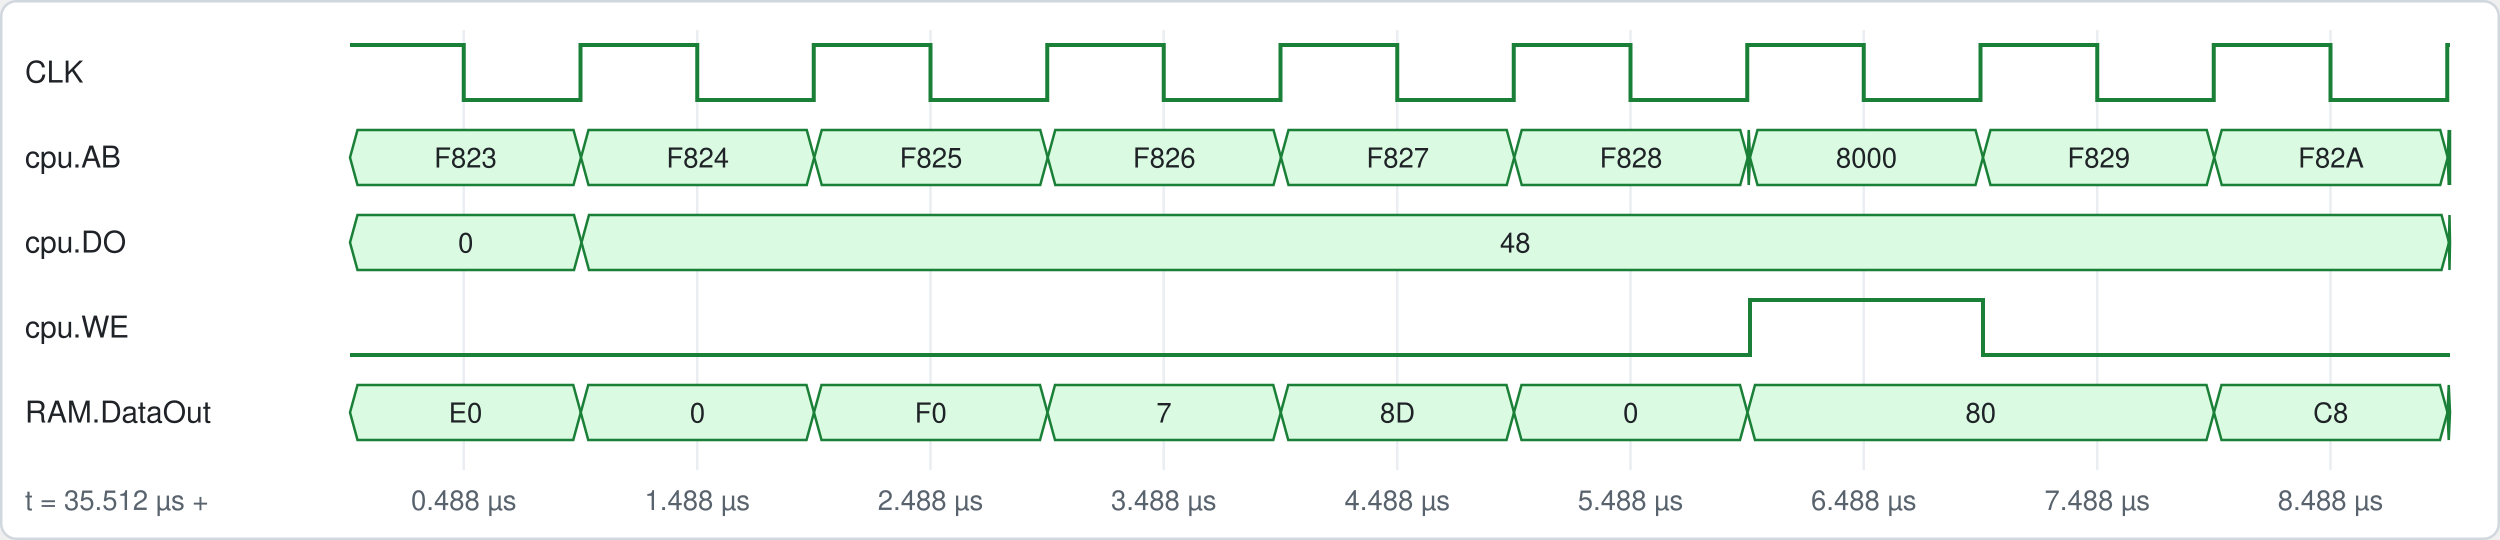
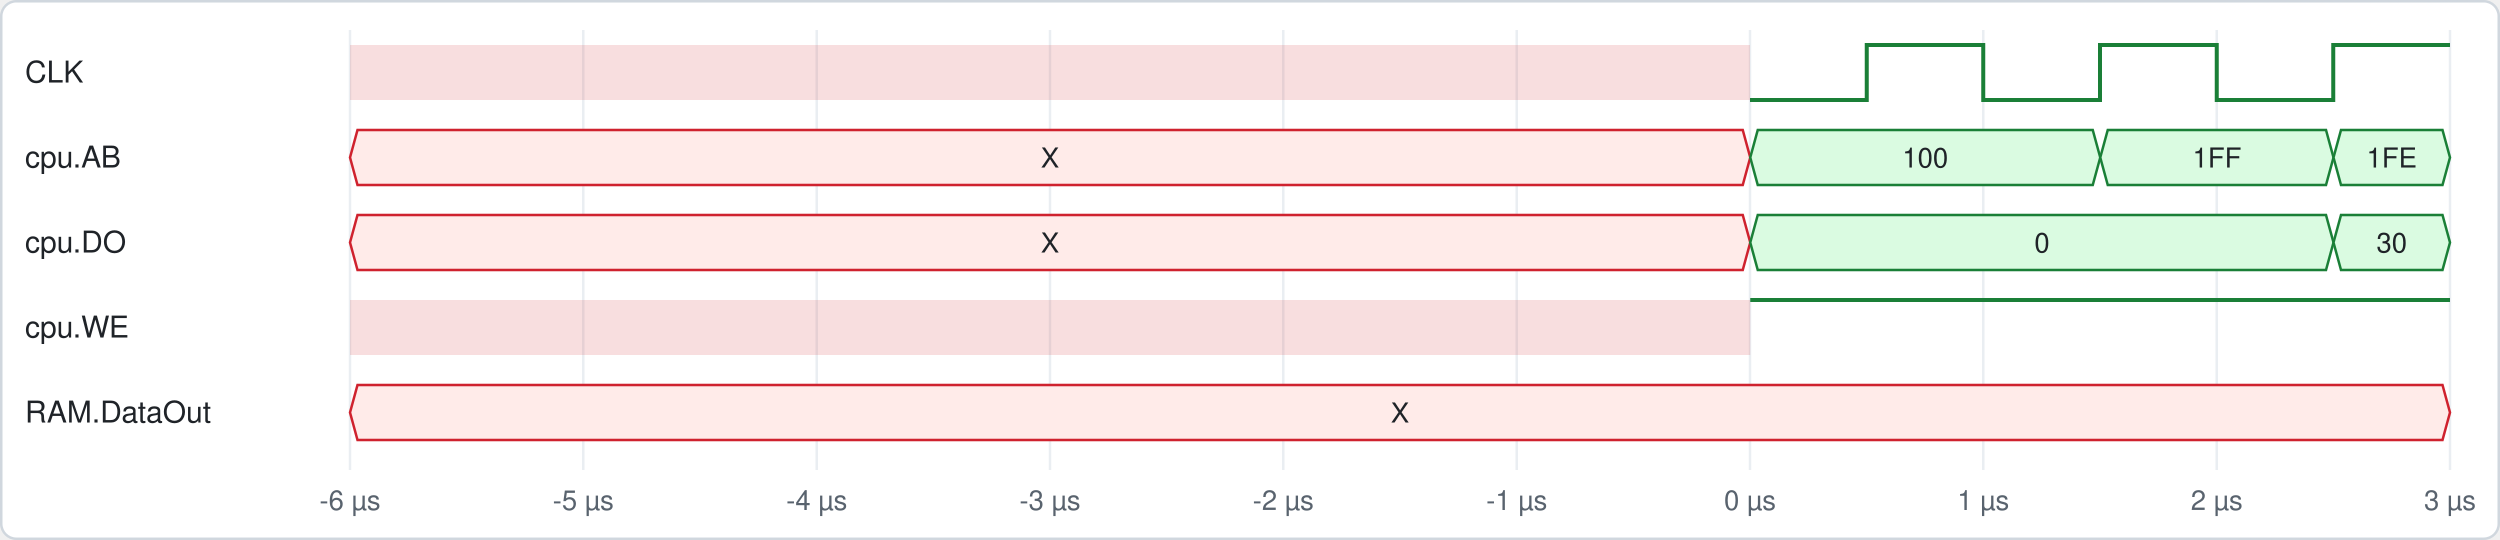
<svg xmlns="http://www.w3.org/2000/svg" width="1000" height="216" viewBox="0 0 1000 216" font-family="Helvetica, Arial, sans-serif" font-size="12">
  <rect x="0.5" y="0.5" width="999" height="215" rx="6" fill="#ffffff" stroke="#d0d7de" />
-   <text x="10" y="204" fill="#59636e" font-size="11">t = 35.512 µs +</text>
-   <line x1="185.5" y1="12" x2="185.5" y2="188" stroke="#eaeef2" />
-   <text x="185.5" y="204" text-anchor="middle" fill="#59636e" font-size="11">0.488 µs</text>
-   <line x1="278.9" y1="12" x2="278.9" y2="188" stroke="#eaeef2" />
-   <text x="278.9" y="204" text-anchor="middle" fill="#59636e" font-size="11">1.488 µs</text>
-   <line x1="372.2" y1="12" x2="372.2" y2="188" stroke="#eaeef2" />
-   <text x="372.2" y="204" text-anchor="middle" fill="#59636e" font-size="11">2.488 µs</text>
-   <line x1="465.5" y1="12" x2="465.5" y2="188" stroke="#eaeef2" />
-   <text x="465.5" y="204" text-anchor="middle" fill="#59636e" font-size="11">3.488 µs</text>
-   <line x1="558.9" y1="12" x2="558.9" y2="188" stroke="#eaeef2" />
-   <text x="558.9" y="204" text-anchor="middle" fill="#59636e" font-size="11">4.488 µs</text>
-   <line x1="652.2" y1="12" x2="652.2" y2="188" stroke="#eaeef2" />
-   <text x="652.2" y="204" text-anchor="middle" fill="#59636e" font-size="11">5.488 µs</text>
-   <line x1="745.5" y1="12" x2="745.5" y2="188" stroke="#eaeef2" />
-   <text x="745.5" y="204" text-anchor="middle" fill="#59636e" font-size="11">6.488 µs</text>
-   <line x1="838.9" y1="12" x2="838.9" y2="188" stroke="#eaeef2" />
-   <text x="838.9" y="204" text-anchor="middle" fill="#59636e" font-size="11">7.488 µs</text>
-   <line x1="932.2" y1="12" x2="932.2" y2="188" stroke="#eaeef2" />
-   <text x="932.2" y="204" text-anchor="middle" fill="#59636e" font-size="11">8.488 µs</text>
+   <line x1="140.0" y1="12" x2="140.0" y2="188" stroke="#eaeef2" />
+   <text x="140.0" y="204" text-anchor="middle" fill="#59636e" font-size="11">-6 µs</text>
+   <line x1="233.3" y1="12" x2="233.3" y2="188" stroke="#eaeef2" />
+   <text x="233.3" y="204" text-anchor="middle" fill="#59636e" font-size="11">-5 µs</text>
+   <line x1="326.7" y1="12" x2="326.7" y2="188" stroke="#eaeef2" />
+   <text x="326.7" y="204" text-anchor="middle" fill="#59636e" font-size="11">-4 µs</text>
+   <line x1="420.0" y1="12" x2="420.0" y2="188" stroke="#eaeef2" />
+   <text x="420.0" y="204" text-anchor="middle" fill="#59636e" font-size="11">-3 µs</text>
+   <line x1="513.3" y1="12" x2="513.3" y2="188" stroke="#eaeef2" />
+   <text x="513.3" y="204" text-anchor="middle" fill="#59636e" font-size="11">-2 µs</text>
+   <line x1="606.7" y1="12" x2="606.7" y2="188" stroke="#eaeef2" />
+   <text x="606.7" y="204" text-anchor="middle" fill="#59636e" font-size="11">-1 µs</text>
+   <line x1="700.0" y1="12" x2="700.0" y2="188" stroke="#eaeef2" />
+   <text x="700.0" y="204" text-anchor="middle" fill="#59636e" font-size="11">0 µs</text>
+   <line x1="793.3" y1="12" x2="793.3" y2="188" stroke="#eaeef2" />
+   <text x="793.3" y="204" text-anchor="middle" fill="#59636e" font-size="11">1 µs</text>
+   <line x1="886.7" y1="12" x2="886.7" y2="188" stroke="#eaeef2" />
+   <text x="886.7" y="204" text-anchor="middle" fill="#59636e" font-size="11">2 µs</text>
+   <line x1="980.0" y1="12" x2="980.0" y2="188" stroke="#eaeef2" />
+   <text x="980.0" y="204" text-anchor="middle" fill="#59636e" font-size="11">3 µs</text>
  <text x="10" y="33.0" fill="#1f2328">CLK</text>
-   <polyline points="140.0,18.0 185.5,18.0 185.5,40.0 232.2,40.0 232.2,18.0 278.9,18.0 278.9,40.0 325.5,40.0 325.5,18.0 372.2,18.0 372.2,40.0 418.9,40.0 418.9,18.0 465.5,18.0 465.5,40.0 512.2,40.0 512.2,18.0 558.9,18.0 558.9,40.0 605.5,40.0 605.5,18.0 652.2,18.0 652.2,40.0 698.9,40.0 698.9,18.0 745.5,18.0 745.5,40.0 792.2,40.0 792.2,18.0 838.9,18.0 838.9,40.0 885.5,40.0 885.5,18.0 932.2,18.0 932.2,40.0 978.9,40.0 978.9,18.0 980.0,18.0" fill="none" stroke="#1a7f37" stroke-width="1.6" />
+   <rect x="140.0" y="18.0" width="560.0" height="22" fill="#cf222e" fill-opacity="0.15" />
+   <polyline points="700.0,40.0 746.7,40.0 746.7,18.0 793.3,18.0 793.3,40.0 840.0,40.0 840.0,18.0 886.7,18.0 886.7,40.0 933.3,40.0 933.3,18.0 980.0,18.0" fill="none" stroke="#1a7f37" stroke-width="1.6" />
  <text x="10" y="67.0" fill="#1f2328">cpu.AB</text>
-   <polygon points="140.0,63.0 143.0,52.0 229.4,52.0 232.4,63.0 229.4,74.0 143.0,74.0" fill="#dafbe1" stroke="#1a7f37" stroke-width="1" />
-   <text x="186.2" y="67.0" text-anchor="middle" fill="#1f2328" font-size="11">F823</text>
-   <polygon points="232.4,63.0 235.4,52.0 322.7,52.0 325.7,63.0 322.7,74.0 235.4,74.0" fill="#dafbe1" stroke="#1a7f37" stroke-width="1" />
-   <text x="279.1" y="67.0" text-anchor="middle" fill="#1f2328" font-size="11">F824</text>
-   <polygon points="325.7,63.0 328.7,52.0 416.1,52.0 419.1,63.0 416.1,74.0 328.7,74.0" fill="#dafbe1" stroke="#1a7f37" stroke-width="1" />
-   <text x="372.4" y="67.0" text-anchor="middle" fill="#1f2328" font-size="11">F825</text>
-   <polygon points="419.1,63.0 422.1,52.0 509.4,52.0 512.4,63.0 509.4,74.0 422.1,74.0" fill="#dafbe1" stroke="#1a7f37" stroke-width="1" />
-   <text x="465.7" y="67.0" text-anchor="middle" fill="#1f2328" font-size="11">F826</text>
-   <polygon points="512.4,63.0 515.4,52.0 602.7,52.0 605.7,63.0 602.7,74.0 515.4,74.0" fill="#dafbe1" stroke="#1a7f37" stroke-width="1" />
-   <text x="559.1" y="67.0" text-anchor="middle" fill="#1f2328" font-size="11">F827</text>
-   <polygon points="605.7,63.0 608.7,52.0 696.1,52.0 699.1,63.0 696.1,74.0 608.7,74.0" fill="#dafbe1" stroke="#1a7f37" stroke-width="1" />
-   <text x="652.4" y="67.0" text-anchor="middle" fill="#1f2328" font-size="11">F828</text>
-   <polygon points="699.1,63.0 699.5,52.0 699.5,52.0 700.0,63.0 699.5,74.0 699.5,74.0" fill="#dafbe1" stroke="#1a7f37" stroke-width="1" />
-   <polygon points="700.0,63.0 703.0,52.0 790.2,52.0 793.2,63.0 790.2,74.0 703.0,74.0" fill="#dafbe1" stroke="#1a7f37" stroke-width="1" />
-   <text x="746.6" y="67.0" text-anchor="middle" fill="#1f2328" font-size="11">8000</text>
-   <polygon points="793.2,63.0 796.2,52.0 882.7,52.0 885.7,63.0 882.7,74.0 796.2,74.0" fill="#dafbe1" stroke="#1a7f37" stroke-width="1" />
-   <text x="839.5" y="67.0" text-anchor="middle" fill="#1f2328" font-size="11">F829</text>
-   <polygon points="885.7,63.0 888.7,52.0 976.1,52.0 979.1,63.0 976.1,74.0 888.7,74.0" fill="#dafbe1" stroke="#1a7f37" stroke-width="1" />
-   <text x="932.4" y="67.0" text-anchor="middle" fill="#1f2328" font-size="11">F82A</text>
-   <polygon points="979.1,63.0 979.5,52.0 979.5,52.0 979.9,63.0 979.5,74.0 979.5,74.0" fill="#dafbe1" stroke="#1a7f37" stroke-width="1" />
-   <polygon points="979.9,63.0 980.0,52.0 980.0,52.0 980.0,63.0 980.0,74.0 980.0,74.0" fill="#dafbe1" stroke="#1a7f37" stroke-width="1" />
+   <polygon points="140.0,63.0 143.0,52.0 697.1,52.0 700.1,63.0 697.1,74.0 143.0,74.0" fill="#ffebe9" stroke="#cf222e" stroke-width="1" />
+   <text x="420.0" y="67.0" text-anchor="middle" fill="#1f2328" font-size="11">X</text>
+   <polygon points="700.1,63.0 703.1,52.0 837.1,52.0 840.1,63.0 837.1,74.0 703.1,74.0" fill="#dafbe1" stroke="#1a7f37" stroke-width="1" />
+   <text x="770.1" y="67.0" text-anchor="middle" fill="#1f2328" font-size="11">100</text>
+   <polygon points="840.1,63.0 843.1,52.0 930.4,52.0 933.4,63.0 930.4,74.0 843.1,74.0" fill="#dafbe1" stroke="#1a7f37" stroke-width="1" />
+   <text x="886.8" y="67.0" text-anchor="middle" fill="#1f2328" font-size="11">1FF</text>
+   <polygon points="933.4,63.0 936.4,52.0 977.0,52.0 980.0,63.0 977.0,74.0 936.4,74.0" fill="#dafbe1" stroke="#1a7f37" stroke-width="1" />
+   <text x="956.7" y="67.0" text-anchor="middle" fill="#1f2328" font-size="11">1FE</text>
  <text x="10" y="101.0" fill="#1f2328">cpu.DO</text>
-   <polygon points="140.0,97.0 143.0,86.0 229.6,86.0 232.6,97.0 229.6,108.0 143.0,108.0" fill="#dafbe1" stroke="#1a7f37" stroke-width="1" />
-   <text x="186.3" y="101.0" text-anchor="middle" fill="#1f2328" font-size="11">0</text>
-   <polygon points="232.6,97.0 235.6,86.0 976.6,86.0 979.6,97.0 976.6,108.0 235.6,108.0" fill="#dafbe1" stroke="#1a7f37" stroke-width="1" />
-   <text x="606.1" y="101.0" text-anchor="middle" fill="#1f2328" font-size="11">48</text>
-   <polygon points="979.6,97.0 979.8,86.0 979.8,86.0 980.0,97.0 979.8,108.0 979.8,108.0" fill="#dafbe1" stroke="#1a7f37" stroke-width="1" />
+   <polygon points="140.0,97.0 143.0,86.0 697.1,86.0 700.1,97.0 697.1,108.0 143.0,108.0" fill="#ffebe9" stroke="#cf222e" stroke-width="1" />
+   <text x="420.0" y="101.0" text-anchor="middle" fill="#1f2328" font-size="11">X</text>
+   <polygon points="700.1,97.0 703.1,86.0 930.4,86.0 933.4,97.0 930.4,108.0 703.1,108.0" fill="#dafbe1" stroke="#1a7f37" stroke-width="1" />
+   <text x="816.8" y="101.0" text-anchor="middle" fill="#1f2328" font-size="11">0</text>
+   <polygon points="933.4,97.0 936.4,86.0 977.0,86.0 980.0,97.0 977.0,108.0 936.4,108.0" fill="#dafbe1" stroke="#1a7f37" stroke-width="1" />
+   <text x="956.7" y="101.0" text-anchor="middle" fill="#1f2328" font-size="11">30</text>
  <text x="10" y="135.0" fill="#1f2328">cpu.WE</text>
-   <polyline points="140.0,142.0 700.0,142.0 700.0,120.0 793.2,120.0 793.2,142.0 980.0,142.0" fill="none" stroke="#1a7f37" stroke-width="1.6" />
+   <rect x="140.0" y="120.0" width="560.1" height="22" fill="#cf222e" fill-opacity="0.15" />
+   <polyline points="700.1,120.0 980.0,120.0" fill="none" stroke="#1a7f37" stroke-width="1.6" />
  <text x="10" y="169.0" fill="#1f2328">RAM.DataOut</text>
-   <polygon points="140.0,165.0 143.0,154.0 229.3,154.0 232.3,165.0 229.3,176.0 143.0,176.0" fill="#dafbe1" stroke="#1a7f37" stroke-width="1" />
-   <text x="186.2" y="169.0" text-anchor="middle" fill="#1f2328" font-size="11">E0</text>
-   <polygon points="232.3,165.0 235.3,154.0 322.6,154.0 325.6,165.0 322.6,176.0 235.3,176.0" fill="#dafbe1" stroke="#1a7f37" stroke-width="1" />
-   <text x="279.0" y="169.0" text-anchor="middle" fill="#1f2328" font-size="11">0</text>
-   <polygon points="325.6,165.0 328.6,154.0 416.0,154.0 419.0,165.0 416.0,176.0 328.6,176.0" fill="#dafbe1" stroke="#1a7f37" stroke-width="1" />
-   <text x="372.3" y="169.0" text-anchor="middle" fill="#1f2328" font-size="11">F0</text>
-   <polygon points="419.0,165.0 422.0,154.0 509.3,154.0 512.3,165.0 509.3,176.0 422.0,176.0" fill="#dafbe1" stroke="#1a7f37" stroke-width="1" />
-   <text x="465.6" y="169.0" text-anchor="middle" fill="#1f2328" font-size="11">7</text>
-   <polygon points="512.3,165.0 515.3,154.0 602.6,154.0 605.6,165.0 602.6,176.0 515.3,176.0" fill="#dafbe1" stroke="#1a7f37" stroke-width="1" />
-   <text x="559.0" y="169.0" text-anchor="middle" fill="#1f2328" font-size="11">8D</text>
-   <polygon points="605.6,165.0 608.6,154.0 696.0,154.0 699.0,165.0 696.0,176.0 608.6,176.0" fill="#dafbe1" stroke="#1a7f37" stroke-width="1" />
-   <text x="652.3" y="169.0" text-anchor="middle" fill="#1f2328" font-size="11">0</text>
-   <polygon points="699.0,165.0 702.0,154.0 882.6,154.0 885.6,165.0 882.6,176.0 702.0,176.0" fill="#dafbe1" stroke="#1a7f37" stroke-width="1" />
-   <text x="792.3" y="169.0" text-anchor="middle" fill="#1f2328" font-size="11">80</text>
-   <polygon points="885.6,165.0 888.6,154.0 976.0,154.0 979.0,165.0 976.0,176.0 888.6,176.0" fill="#dafbe1" stroke="#1a7f37" stroke-width="1" />
-   <text x="932.3" y="169.0" text-anchor="middle" fill="#1f2328" font-size="11">C8</text>
-   <polygon points="979.0,165.0 979.5,154.0 979.5,154.0 980.0,165.0 979.5,176.0 979.5,176.0" fill="#dafbe1" stroke="#1a7f37" stroke-width="1" />
+   <polygon points="140.0,165.0 143.0,154.0 977.0,154.0 980.0,165.0 977.0,176.0 143.0,176.0" fill="#ffebe9" stroke="#cf222e" stroke-width="1" />
+   <text x="560.0" y="169.0" text-anchor="middle" fill="#1f2328" font-size="11">X</text>
</svg>
